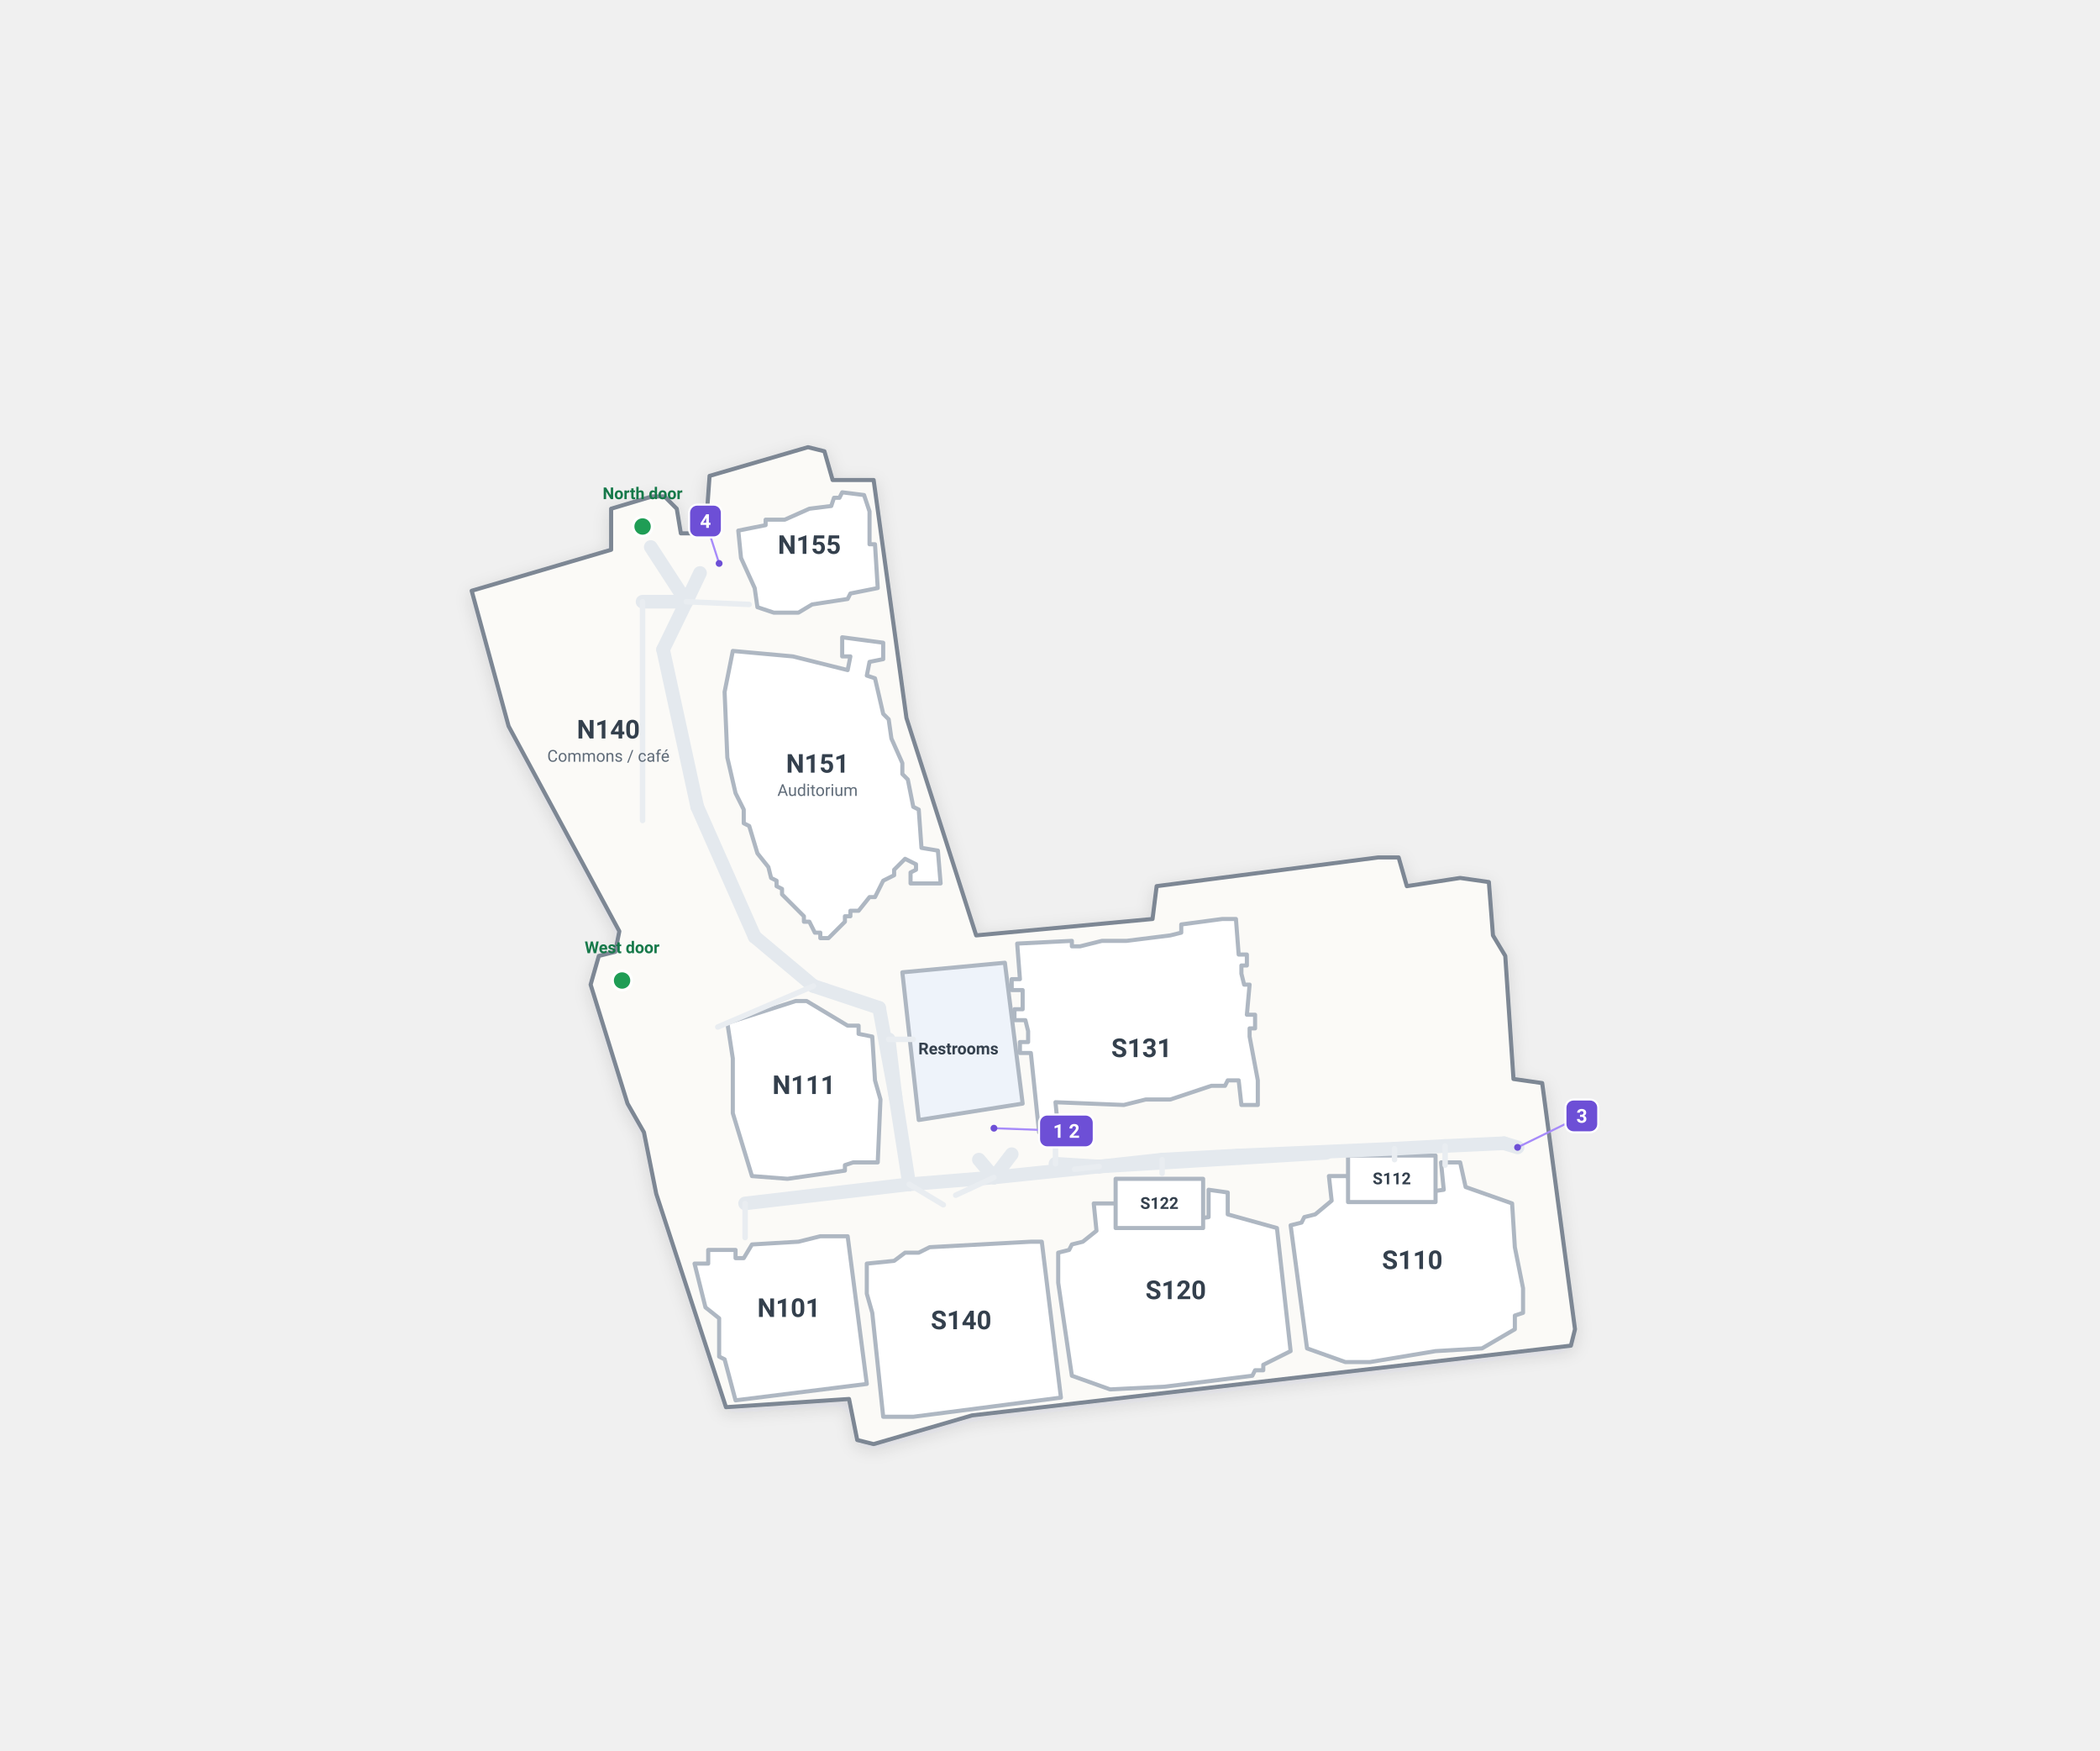
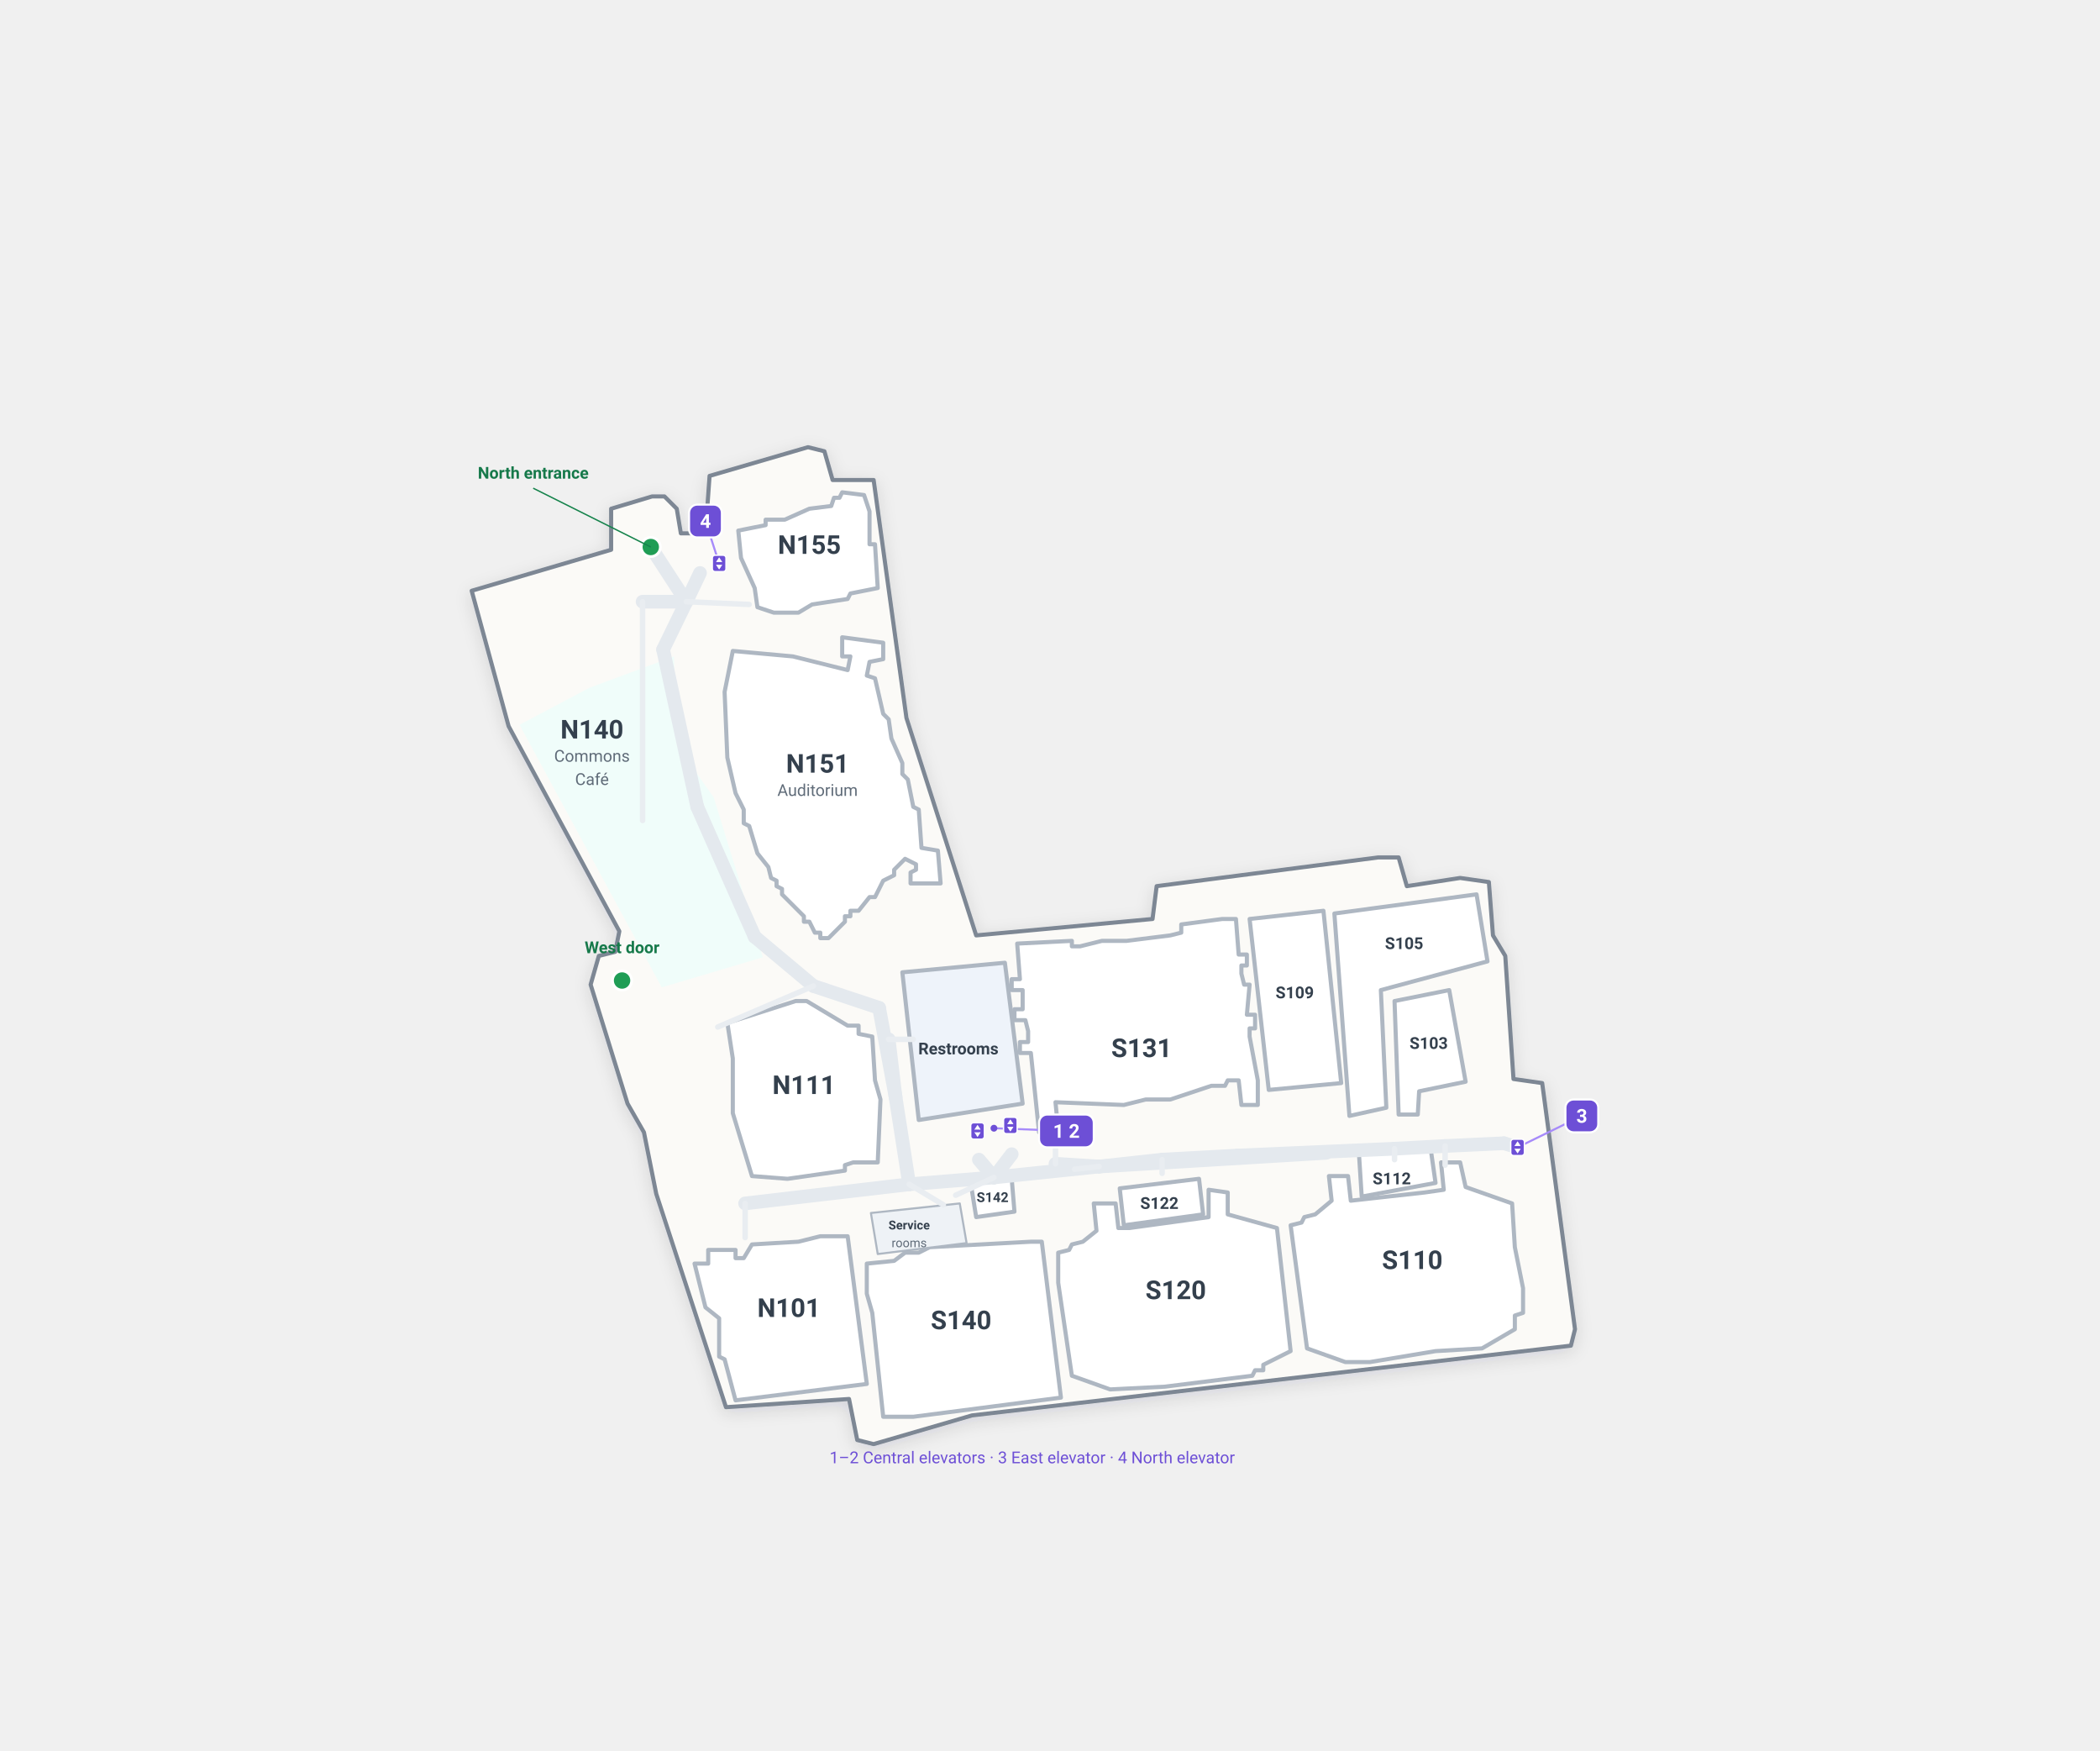
<svg xmlns="http://www.w3.org/2000/svg" width="1536" height="1280" viewBox="0 0 1536 1280">
  <defs>
    <filter id="sh" x="-5%" y="-5%" width="110%" height="110%">
      <feDropShadow dx="0" dy="3" stdDeviation="6" flood-color="#1f2933" flood-opacity="0.12" />
    </filter>
  </defs>
  <polygon points="591.0,327.0 603.0,330.0 609.0,351.0 639.0,351.0 663.0,525.0 714.0,684.0 843.0,672.0 846.0,648.0 1008.0,627.0 1023.0,627.0 1029.0,648.0 1068.0,642.0 1089.0,645.0 1092.0,684.0 1101.0,699.0 1107.0,789.0 1128.0,792.0 1152.0,972.0 1149.0,984.0 711.0,1035.0 639.0,1056.0 627.0,1053.0 621.0,1023.0 531.0,1029.0 480.0,873.0 471.0,828.0 459.0,807.0 432.0,720.0 438.0,699.0 450.0,696.0 453.0,681.0 372.0,531.0 345.0,432.0 447.0,402.0 447.0,372.0 477.0,363.0 486.0,363.0 495.0,372.0 498.0,390.0 516.0,390.0 519.0,348.0 591.0,327.0" fill="#fbfaf7" stroke="#7d8794" stroke-width="3" stroke-linejoin="round" filter="url(#sh)" />
  <polygon points="600.0,904.0 620.0,904.0 634.0,1012.0 538.0,1024.0 530.0,994.0 526.0,992.0 526.0,964.0 516.0,956.0 508.0,924.0 518.0,924.0 518.0,914.0 538.0,914.0 538.0,920.0 544.0,920.0 550.0,910.0 584.0,908.0 600.0,904.0" fill="#ffffff" stroke="#aeb7c2" stroke-width="3" stroke-linejoin="round" />
  <polygon points="582.0,732.0 590.0,732.0 620.0,750.0 628.0,750.0 628.0,756.0 638.0,758.0 640.0,790.0 644.0,804.0 642.0,850.0 624.0,850.0 618.0,852.0 618.0,856.0 576.0,862.0 550.0,860.0 536.0,814.0 536.0,774.0 532.0,748.0 582.0,732.0" fill="#ffffff" stroke="#aeb7c2" stroke-width="3" stroke-linejoin="round" />
  <polygon points="616.0,466.0 646.0,470.0 646.0,482.0 636.0,484.0 634.0,494.0 640.0,496.0 646.0,522.0 650.0,526.0 652.0,540.0 660.0,558.0 660.0,566.0 664.0,570.0 668.0,590.0 672.0,592.0 674.0,620.0 686.0,622.0 688.0,646.0 666.0,646.0 666.0,638.0 670.0,636.0 670.0,632.0 662.0,628.0 654.0,636.0 654.0,640.0 646.0,644.0 640.0,656.0 636.0,656.0 628.0,666.0 622.0,666.0 622.0,670.0 618.0,670.0 618.0,674.0 606.0,686.0 600.0,686.0 600.0,682.0 596.0,682.0 592.0,674.0 588.0,674.0 588.0,670.0 572.0,654.0 572.0,650.0 568.0,648.0 568.0,644.0 564.0,642.0 562.0,634.0 554.0,624.0 548.0,604.0 544.0,602.0 544.0,592.0 538.0,580.0 532.0,554.0 530.0,506.0 536.0,476.0 580.0,480.0 620.0,490.0 622.0,480.0 616.0,480.0 616.0,466.0" fill="#ffffff" stroke="#aeb7c2" stroke-width="3" stroke-linejoin="round" />
  <polygon points="616.0,360.0 632.0,362.0 636.0,374.0 636.0,398.0 640.0,398.0 642.0,430.0 622.0,434.0 620.0,438.0 594.0,442.0 584.0,448.0 566.0,448.0 554.0,444.0 552.0,430.0 542.0,408.0 540.0,388.0 560.0,384.0 560.0,380.0 574.0,380.0 592.0,372.0 608.0,370.0 610.0,364.0 614.0,364.0 616.0,360.0" fill="#ffffff" stroke="#aeb7c2" stroke-width="3" stroke-linejoin="round" />
  <polygon points="1054.0,850.0 1068.0,850.0 1072.0,868.0 1106.0,880.0 1108.0,912.0 1114.0,942.0 1114.0,960.0 1108.0,962.0 1108.0,972.0 1084.0,986.0 1050.0,988.0 1002.0,996.0 984.0,996.0 956.0,986.0 944.0,896.0 952.0,894.0 954.0,890.0 962.0,888.0 974.0,878.0 972.0,860.0 986.0,860.0 988.0,878.0 1042.0,872.0 1056.0,870.0 1054.0,850.0" fill="#ffffff" stroke="#aeb7c2" stroke-width="3" stroke-linejoin="round" />
-   <polygon points="986.0,845.0 1050.0,845.0 1050.0,879.0 986.0,879.0" fill="#ffffff" stroke="#aeb7c2" stroke-width="3" stroke-linejoin="round" />
+   <polygon points="994.0,844.0 1046.0,837.0 1050.0,865.0 996.0,875.0" fill="#ffffff" stroke="#aeb7c2" stroke-width="3" stroke-linejoin="round" />
  <polygon points="884.0,870.0 898.0,872.0 898.0,888.0 934.0,898.0 944.0,988.0 924.0,998.0 924.0,1002.0 918.0,1002.0 916.0,1006.0 852.0,1014.0 812.0,1016.0 784.0,1006.0 774.0,938.0 774.0,916.0 782.0,914.0 784.0,910.0 792.0,908.0 802.0,900.0 800.0,880.0 816.0,880.0 818.0,898.0 826.0,898.0 884.0,890.0 884.0,870.0" fill="#ffffff" stroke="#aeb7c2" stroke-width="3" stroke-linejoin="round" />
-   <polygon points="816.0,862.0 880.0,862.0 880.0,898.0 816.0,898.0" fill="#ffffff" stroke="#aeb7c2" stroke-width="3" stroke-linejoin="round" />
+   <polygon points="819.0,869.0 877.0,862.0 880.0,888.0 822.0,896.0" fill="#ffffff" stroke="#aeb7c2" stroke-width="3" stroke-linejoin="round" />
  <polygon points="894.0,672.0 904.0,672.0 906.0,698.0 912.0,698.0 912.0,706.0 908.0,706.0 908.0,712.0 910.0,720.0 914.0,720.0 912.0,742.0 918.0,742.0 918.0,752.0 914.0,752.0 914.0,758.0 920.0,790.0 920.0,808.0 908.0,808.0 906.0,790.0 898.0,790.0 896.0,794.0 886.0,794.0 856.0,804.0 838.0,804.0 822.0,808.0 772.0,806.0 774.0,826.0 760.0,828.0 754.0,770.0 746.0,770.0 746.0,762.0 752.0,762.0 752.0,754.0 750.0,746.0 742.0,746.0 742.0,738.0 748.0,738.0 748.0,724.0 740.0,724.0 740.0,716.0 746.0,716.0 744.0,690.0 784.0,688.0 784.0,692.0 790.0,692.0 806.0,688.0 824.0,688.0 856.0,684.0 864.0,682.0 864.0,676.0 894.0,672.0" fill="#ffffff" stroke="#aeb7c2" stroke-width="3" stroke-linejoin="round" />
  <polygon points="754.0,908.0 762.0,908.0 776.0,1022.0 668.0,1036.0 646.0,1036.0 638.0,960.0 634.0,946.0 634.0,924.0 654.0,922.0 662.0,916.0 672.0,916.0 680.0,912.0 754.0,908.0" fill="#ffffff" stroke="#aeb7c2" stroke-width="3" stroke-linejoin="round" />
  <polygon points="660.0,711.0 735.0,704.0 748.0,807.0 672.0,819.0" fill="#eef3fa" stroke="#aeb7c2" stroke-width="3" stroke-linejoin="round" />
+   <g data-display-zone="Open foyer">
+     <polygon points="380,530 431,503 493,480 495,545 522,583 558,700 484,722" fill="#f0fdfa" stroke="none" stroke-width="1.5" stroke-linejoin="round" />
+   </g>
+   <g data-display-zone="Service rooms">
+     <polygon points="637,887 702,880 707,909 642,917" fill="#eef2f6" stroke="#aeb7c2" stroke-width="1.5" stroke-linejoin="round" />
+   </g>
+   <g data-display-zone="S109">
+     <polygon points="914,672 968,666 981,792 928,797" fill="#ffffff" stroke="#aeb7c2" stroke-width="3" stroke-linejoin="round" />
+   </g>
+   <g data-display-zone="S105">
+     <polygon points="976,668 1080,654 1088,703 1010,724 1014,810 987,816" fill="#ffffff" stroke="#aeb7c2" stroke-width="3" stroke-linejoin="round" />
+   </g>
+   <g data-display-zone="S103">
+     <polygon points="1020,732 1060,724 1072,791 1038,798 1037,815 1023,815" fill="#ffffff" stroke="#aeb7c2" stroke-width="3" stroke-linejoin="round" />
+   </g>
+   <g data-display-zone="S142">
+     <polygon points="710,865 740,862 742,886 714,890" fill="#ffffff" stroke="#aeb7c2" stroke-width="3" stroke-linejoin="round" />
+   </g>
  <line x1="502.0" y1="440.0" x2="485.0" y2="475.0" stroke="#e4e9ee" stroke-width="10" stroke-linecap="round" />
  <line x1="485.0" y1="475.0" x2="510.0" y2="590.0" stroke="#e4e9ee" stroke-width="10" stroke-linecap="round" />
  <line x1="510.0" y1="590.0" x2="552.0" y2="685.0" stroke="#e4e9ee" stroke-width="10" stroke-linecap="round" />
  <line x1="552.0" y1="685.0" x2="595.0" y2="721.0" stroke="#e4e9ee" stroke-width="10" stroke-linecap="round" />
  <line x1="595.0" y1="721.0" x2="643.0" y2="737.0" stroke="#e4e9ee" stroke-width="10" stroke-linecap="round" />
  <line x1="643.0" y1="737.0" x2="655.0" y2="802.0" stroke="#e4e9ee" stroke-width="10" stroke-linecap="round" />
  <line x1="655.0" y1="802.0" x2="665.0" y2="866.0" stroke="#e4e9ee" stroke-width="10" stroke-linecap="round" />
  <line x1="665.0" y1="866.0" x2="727.0" y2="861.0" stroke="#e4e9ee" stroke-width="10" stroke-linecap="round" />
  <line x1="727.0" y1="861.0" x2="804.0" y2="853.0" stroke="#e4e9ee" stroke-width="10" stroke-linecap="round" />
  <line x1="804.0" y1="853.0" x2="970.0" y2="843.0" stroke="#e4e9ee" stroke-width="10" stroke-linecap="round" />
  <line x1="502.0" y1="440.0" x2="512.0" y2="419.0" stroke="#e4e9ee" stroke-width="10" stroke-linecap="round" />
  <line x1="727.0" y1="861.0" x2="716.0" y2="848.0" stroke="#e4e9ee" stroke-width="10" stroke-linecap="round" />
  <line x1="727.0" y1="861.0" x2="740.0" y2="844.0" stroke="#e4e9ee" stroke-width="10" stroke-linecap="round" />
  <line x1="476.0" y1="400.0" x2="502.0" y2="440.0" stroke="#e4e9ee" stroke-width="10" stroke-linecap="round" />
  <line x1="502.0" y1="440.0" x2="470.0" y2="440.0" stroke="#e4e9ee" stroke-width="10" stroke-linecap="round" />
  <line x1="665.0" y1="866.0" x2="545.0" y2="880.0" stroke="#e4e9ee" stroke-width="10" stroke-linecap="round" />
  <line x1="655.0" y1="802.0" x2="650.0" y2="760.0" stroke="#e4e9ee" stroke-width="10" stroke-linecap="round" />
  <line x1="804.0" y1="853.0" x2="772.0" y2="851.0" stroke="#e4e9ee" stroke-width="10" stroke-linecap="round" />
  <line x1="804.0" y1="853.0" x2="850.0" y2="848.0" stroke="#e4e9ee" stroke-width="10" stroke-linecap="round" />
  <line x1="850.0" y1="848.0" x2="905.0" y2="845.0" stroke="#e4e9ee" stroke-width="10" stroke-linecap="round" />
  <line x1="905.0" y1="845.0" x2="1020.0" y2="840.0" stroke="#e4e9ee" stroke-width="10" stroke-linecap="round" />
  <line x1="1020.0" y1="840.0" x2="1057.0" y2="838.0" stroke="#e4e9ee" stroke-width="10" stroke-linecap="round" />
  <line x1="1057.0" y1="838.0" x2="1100.0" y2="836.0" stroke="#e4e9ee" stroke-width="10" stroke-linecap="round" />
  <line x1="1100.0" y1="836.0" x2="1110.0" y2="839.0" stroke="#e4e9ee" stroke-width="10" stroke-linecap="round" />
  <line x1="502.0" y1="440.0" x2="548.0" y2="442.0" stroke="#e9edf1" stroke-width="4" stroke-linecap="round" />
  <line x1="595.0" y1="721.0" x2="525.0" y2="751.0" stroke="#e9edf1" stroke-width="4" stroke-linecap="round" />
  <line x1="727.0" y1="861.0" x2="699.0" y2="874.0" stroke="#e9edf1" stroke-width="4" stroke-linecap="round" />
  <line x1="665.0" y1="866.0" x2="690.0" y2="881.0" stroke="#e9edf1" stroke-width="4" stroke-linecap="round" />
  <line x1="804.0" y1="853.0" x2="786.0" y2="855.0" stroke="#e9edf1" stroke-width="4" stroke-linecap="round" />
  <line x1="470.0" y1="440.0" x2="470.0" y2="600.0" stroke="#e9edf1" stroke-width="4" stroke-linecap="round" />
  <line x1="545.0" y1="880.0" x2="545.0" y2="905.0" stroke="#e9edf1" stroke-width="4" stroke-linecap="round" />
  <line x1="650.0" y1="760.0" x2="668.0" y2="760.0" stroke="#e9edf1" stroke-width="4" stroke-linecap="round" />
  <line x1="772.0" y1="851.0" x2="772.0" y2="832.0" stroke="#e9edf1" stroke-width="4" stroke-linecap="round" />
  <line x1="850.0" y1="848.0" x2="850.0" y2="858.0" stroke="#e9edf1" stroke-width="4" stroke-linecap="round" />
  <line x1="1020.0" y1="840.0" x2="1020.0" y2="848.0" stroke="#e9edf1" stroke-width="4" stroke-linecap="round" />
  <line x1="1057.0" y1="838.0" x2="1057.0" y2="852.0" stroke="#e9edf1" stroke-width="4" stroke-linecap="round" />
-   <text x="445" y="540" text-anchor="middle" font-family="system-ui, -apple-system, 'Segoe UI', Roboto, sans-serif" font-size="19" font-weight="650" fill="#34404d">N140</text>
-   <text x="445" y="557" text-anchor="middle" font-family="system-ui, -apple-system, 'Segoe UI', Roboto, sans-serif" font-size="12" fill="#5f6b78">Commons / café</text>
+   <text x="665" y="899" text-anchor="middle" font-family="system-ui, -apple-system, 'Segoe UI', Roboto, sans-serif" font-size="9" font-weight="650" fill="#34404d">Service</text>
+   <text x="665" y="912" text-anchor="middle" font-family="system-ui, -apple-system, 'Segoe UI', Roboto, sans-serif" font-size="9" fill="#5f6b78">rooms</text>
+   <text x="947.0" y="730.0" text-anchor="middle" font-family="system-ui, -apple-system, 'Segoe UI', Roboto, sans-serif" font-size="12" font-weight="650" fill="#34404d">S109</text>
+   <text x="1027.0" y="694.0" text-anchor="middle" font-family="system-ui, -apple-system, 'Segoe UI', Roboto, sans-serif" font-size="12" font-weight="650" fill="#34404d">S105</text>
+   <text x="1045.0" y="767.0" text-anchor="middle" font-family="system-ui, -apple-system, 'Segoe UI', Roboto, sans-serif" font-size="12" font-weight="650" fill="#34404d">S103</text>
+   <text x="726.0" y="879.0" text-anchor="middle" font-family="system-ui, -apple-system, 'Segoe UI', Roboto, sans-serif" font-size="10" font-weight="650" fill="#34404d">S142</text>
+   <text x="433" y="540" text-anchor="middle" font-family="system-ui, -apple-system, 'Segoe UI', Roboto, sans-serif" font-size="19" font-weight="650" fill="#34404d">N140</text>
+   <text x="433" y="557" text-anchor="middle" font-family="system-ui, -apple-system, 'Segoe UI', Roboto, sans-serif" font-size="12" fill="#5f6b78">Commons</text>
+   <text x="433" y="574" text-anchor="middle" font-family="system-ui, -apple-system, 'Segoe UI', Roboto, sans-serif" font-size="12" fill="#5f6b78">Café</text>
  <text x="577" y="963" text-anchor="middle" font-family="system-ui, -apple-system, 'Segoe UI', Roboto, sans-serif" font-size="19" font-weight="650" fill="#34404d">N101</text>
  <text x="588" y="800" text-anchor="middle" font-family="system-ui, -apple-system, 'Segoe UI', Roboto, sans-serif" font-size="19" font-weight="650" fill="#34404d">N111</text>
  <text x="598" y="565" text-anchor="middle" font-family="system-ui, -apple-system, 'Segoe UI', Roboto, sans-serif" font-size="19" font-weight="650" fill="#34404d">N151</text>
  <text x="598" y="582" text-anchor="middle" font-family="system-ui, -apple-system, 'Segoe UI', Roboto, sans-serif" font-size="12" fill="#5f6b78">Auditorium</text>
  <text x="592" y="405" text-anchor="middle" font-family="system-ui, -apple-system, 'Segoe UI', Roboto, sans-serif" font-size="19" font-weight="650" fill="#34404d">N155</text>
  <text x="1033" y="928" text-anchor="middle" font-family="system-ui, -apple-system, 'Segoe UI', Roboto, sans-serif" font-size="19" font-weight="650" fill="#34404d">S110</text>
  <text x="1018" y="866" text-anchor="middle" font-family="system-ui, -apple-system, 'Segoe UI', Roboto, sans-serif" font-size="12" font-weight="650" fill="#34404d">S112</text>
  <text x="860" y="950" text-anchor="middle" font-family="system-ui, -apple-system, 'Segoe UI', Roboto, sans-serif" font-size="19" font-weight="650" fill="#34404d">S120</text>
  <text x="848" y="884" text-anchor="middle" font-family="system-ui, -apple-system, 'Segoe UI', Roboto, sans-serif" font-size="12" font-weight="650" fill="#34404d">S122</text>
  <text x="835" y="773" text-anchor="middle" font-family="system-ui, -apple-system, 'Segoe UI', Roboto, sans-serif" font-size="19" font-weight="650" fill="#34404d">S131</text>
  <text x="703" y="972" text-anchor="middle" font-family="system-ui, -apple-system, 'Segoe UI', Roboto, sans-serif" font-size="19" font-weight="650" fill="#34404d">S140</text>
  <text x="701" y="771" text-anchor="middle" font-family="system-ui, -apple-system, 'Segoe UI', Roboto, sans-serif" font-size="12" font-weight="650" fill="#34404d">Restrooms</text>
  <path d="M1157,816 L1110,839" fill="none" stroke="#a78bfa" stroke-width="1.5" />
  <circle cx="1110" cy="839" r="2.5" fill="#6d4fd6" />
  <rect x="1145.0" y="804" width="24" height="24" rx="6" fill="#6d4fd6" stroke="white" stroke-width="1.5" />
  <text x="1157" y="821" text-anchor="middle" font-family="system-ui, -apple-system, 'Segoe UI', Roboto, sans-serif" font-size="14" font-weight="700" fill="#ffffff">3</text>
  <path d="M780,827 L727,825" fill="none" stroke="#a78bfa" stroke-width="1.5" />
  <circle cx="727" cy="825" r="2.5" fill="#6d4fd6" />
  <rect x="760.0" y="815" width="40" height="24" rx="6" fill="#6d4fd6" stroke="white" stroke-width="1.5" />
  <text x="780" y="832" text-anchor="middle" font-family="system-ui, -apple-system, 'Segoe UI', Roboto, sans-serif" font-size="14" font-weight="700" fill="#ffffff">1 2</text>
  <path d="M516,381 L526,412" fill="none" stroke="#a78bfa" stroke-width="1.5" />
  <circle cx="526" cy="412" r="2.5" fill="#6d4fd6" />
  <rect x="504.0" y="369" width="24" height="24" rx="6" fill="#6d4fd6" stroke="white" stroke-width="1.5" />
  <text x="516" y="386" text-anchor="middle" font-family="system-ui, -apple-system, 'Segoe UI', Roboto, sans-serif" font-size="14" font-weight="700" fill="#ffffff">4</text>
-   <circle cx="470" cy="385" r="7" fill="#1f9d55" stroke="#ffffff" stroke-width="2" />
-   <text x="470" y="365" text-anchor="middle" font-family="system-ui, -apple-system, 'Segoe UI', Roboto, sans-serif" font-size="12" font-weight="600" fill="#16794a">North door</text>
+   <circle cx="476" cy="400" r="7" fill="#1f9d55" stroke="#ffffff" stroke-width="2" />
+   <text x="390" y="350" text-anchor="middle" font-family="system-ui, -apple-system, 'Segoe UI', Roboto, sans-serif" font-size="12" font-weight="600" fill="#16794a">North entrance</text>
  <circle cx="455" cy="717" r="7" fill="#1f9d55" stroke="#ffffff" stroke-width="2" />
  <text x="455" y="697" text-anchor="middle" font-family="system-ui, -apple-system, 'Segoe UI', Roboto, sans-serif" font-size="12" font-weight="600" fill="#16794a">West door</text>
+   <g aria-label="Elevator shafts and entrance reference">
+     <g data-shaft="north">
+       <rect x="521" y="406" width="10" height="12" rx="2" fill="#6d4fd6" stroke="white" stroke-width="1" />
+       <path d="M524,411 l2,-3 2,3 M524,413 l2,3 2,-3" fill="white" stroke="white" stroke-width="0.5" />
+     </g>
+     <g data-shaft="central-q">
+       <rect x="710" y="821" width="10" height="12" rx="2" fill="#6d4fd6" stroke="white" stroke-width="1" />
+       <path d="M713,826 l2,-3 2,3 M713,828 l2,3 2,-3" fill="white" stroke="white" stroke-width="0.5" />
+     </g>
+     <g data-shaft="central-p">
+       <rect x="734" y="817" width="10" height="12" rx="2" fill="#6d4fd6" stroke="white" stroke-width="1" />
+       <path d="M737,822 l2,-3 2,3 M737,824 l2,3 2,-3" fill="white" stroke="white" stroke-width="0.5" />
+     </g>
+     <g data-shaft="east">
+       <rect x="1105" y="833" width="10" height="12" rx="2" fill="#6d4fd6" stroke="white" stroke-width="1" />
+       <path d="M1108,838 l2,-3 2,3 M1108,840 l2,3 2,-3" fill="white" stroke="white" stroke-width="0.5" />
+     </g>
+     <text x="755" y="1070" text-anchor="middle" font-family="system-ui, -apple-system, 'Segoe UI', Roboto, sans-serif" font-size="12" fill="#6d4fd6">1–2 Central elevators · 3 East elevator · 4 North elevator</text>
+     <path d="M390,357 L476,400" fill="none" stroke="#16834c" stroke-width="1" />
+   </g>
</svg>
